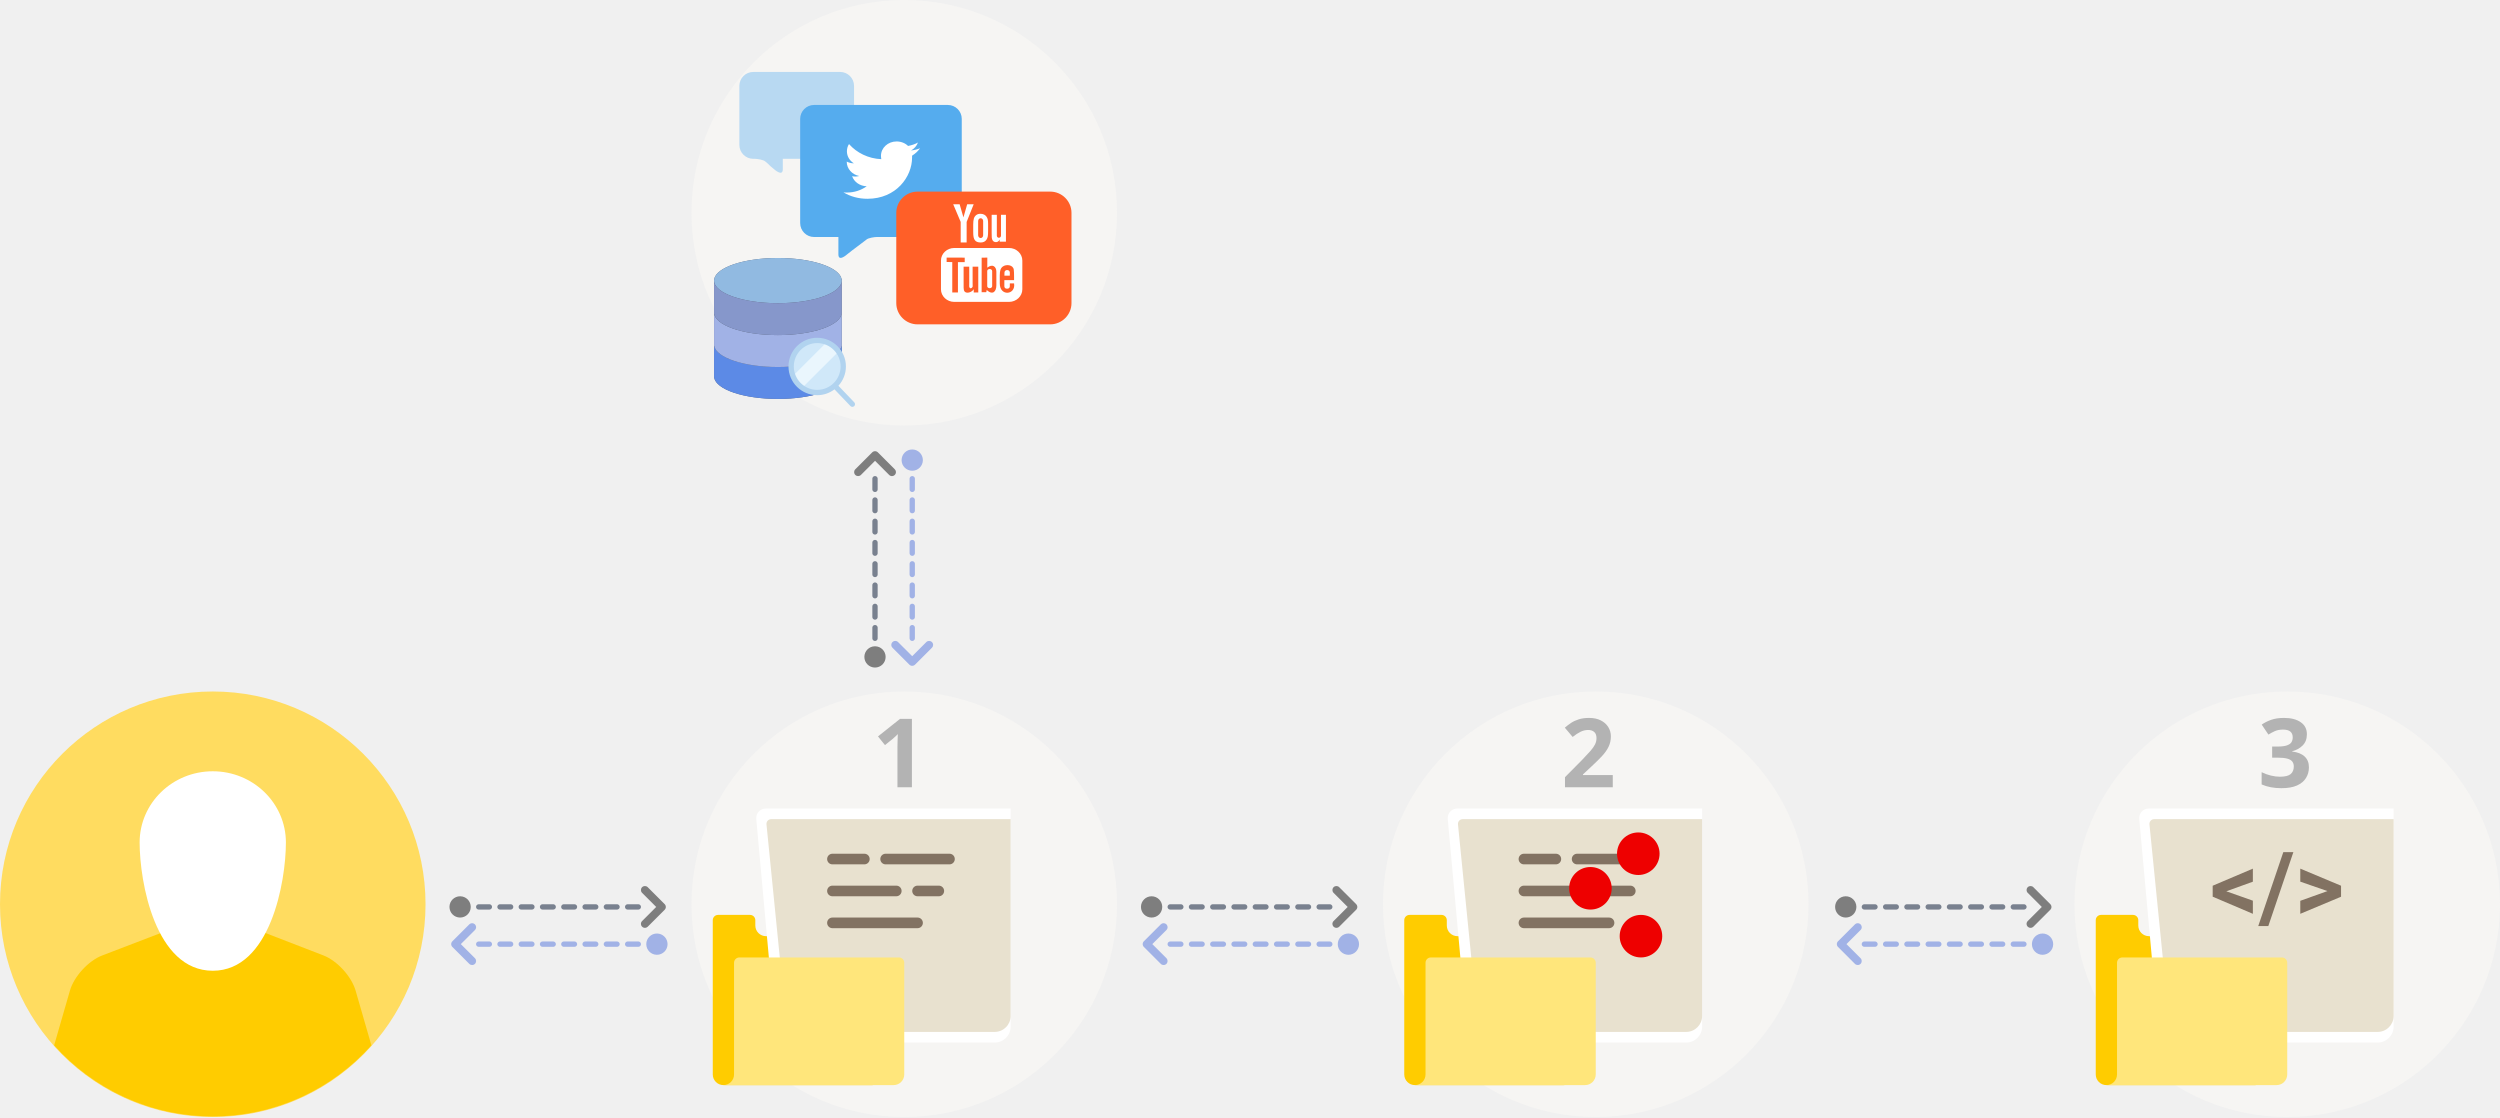
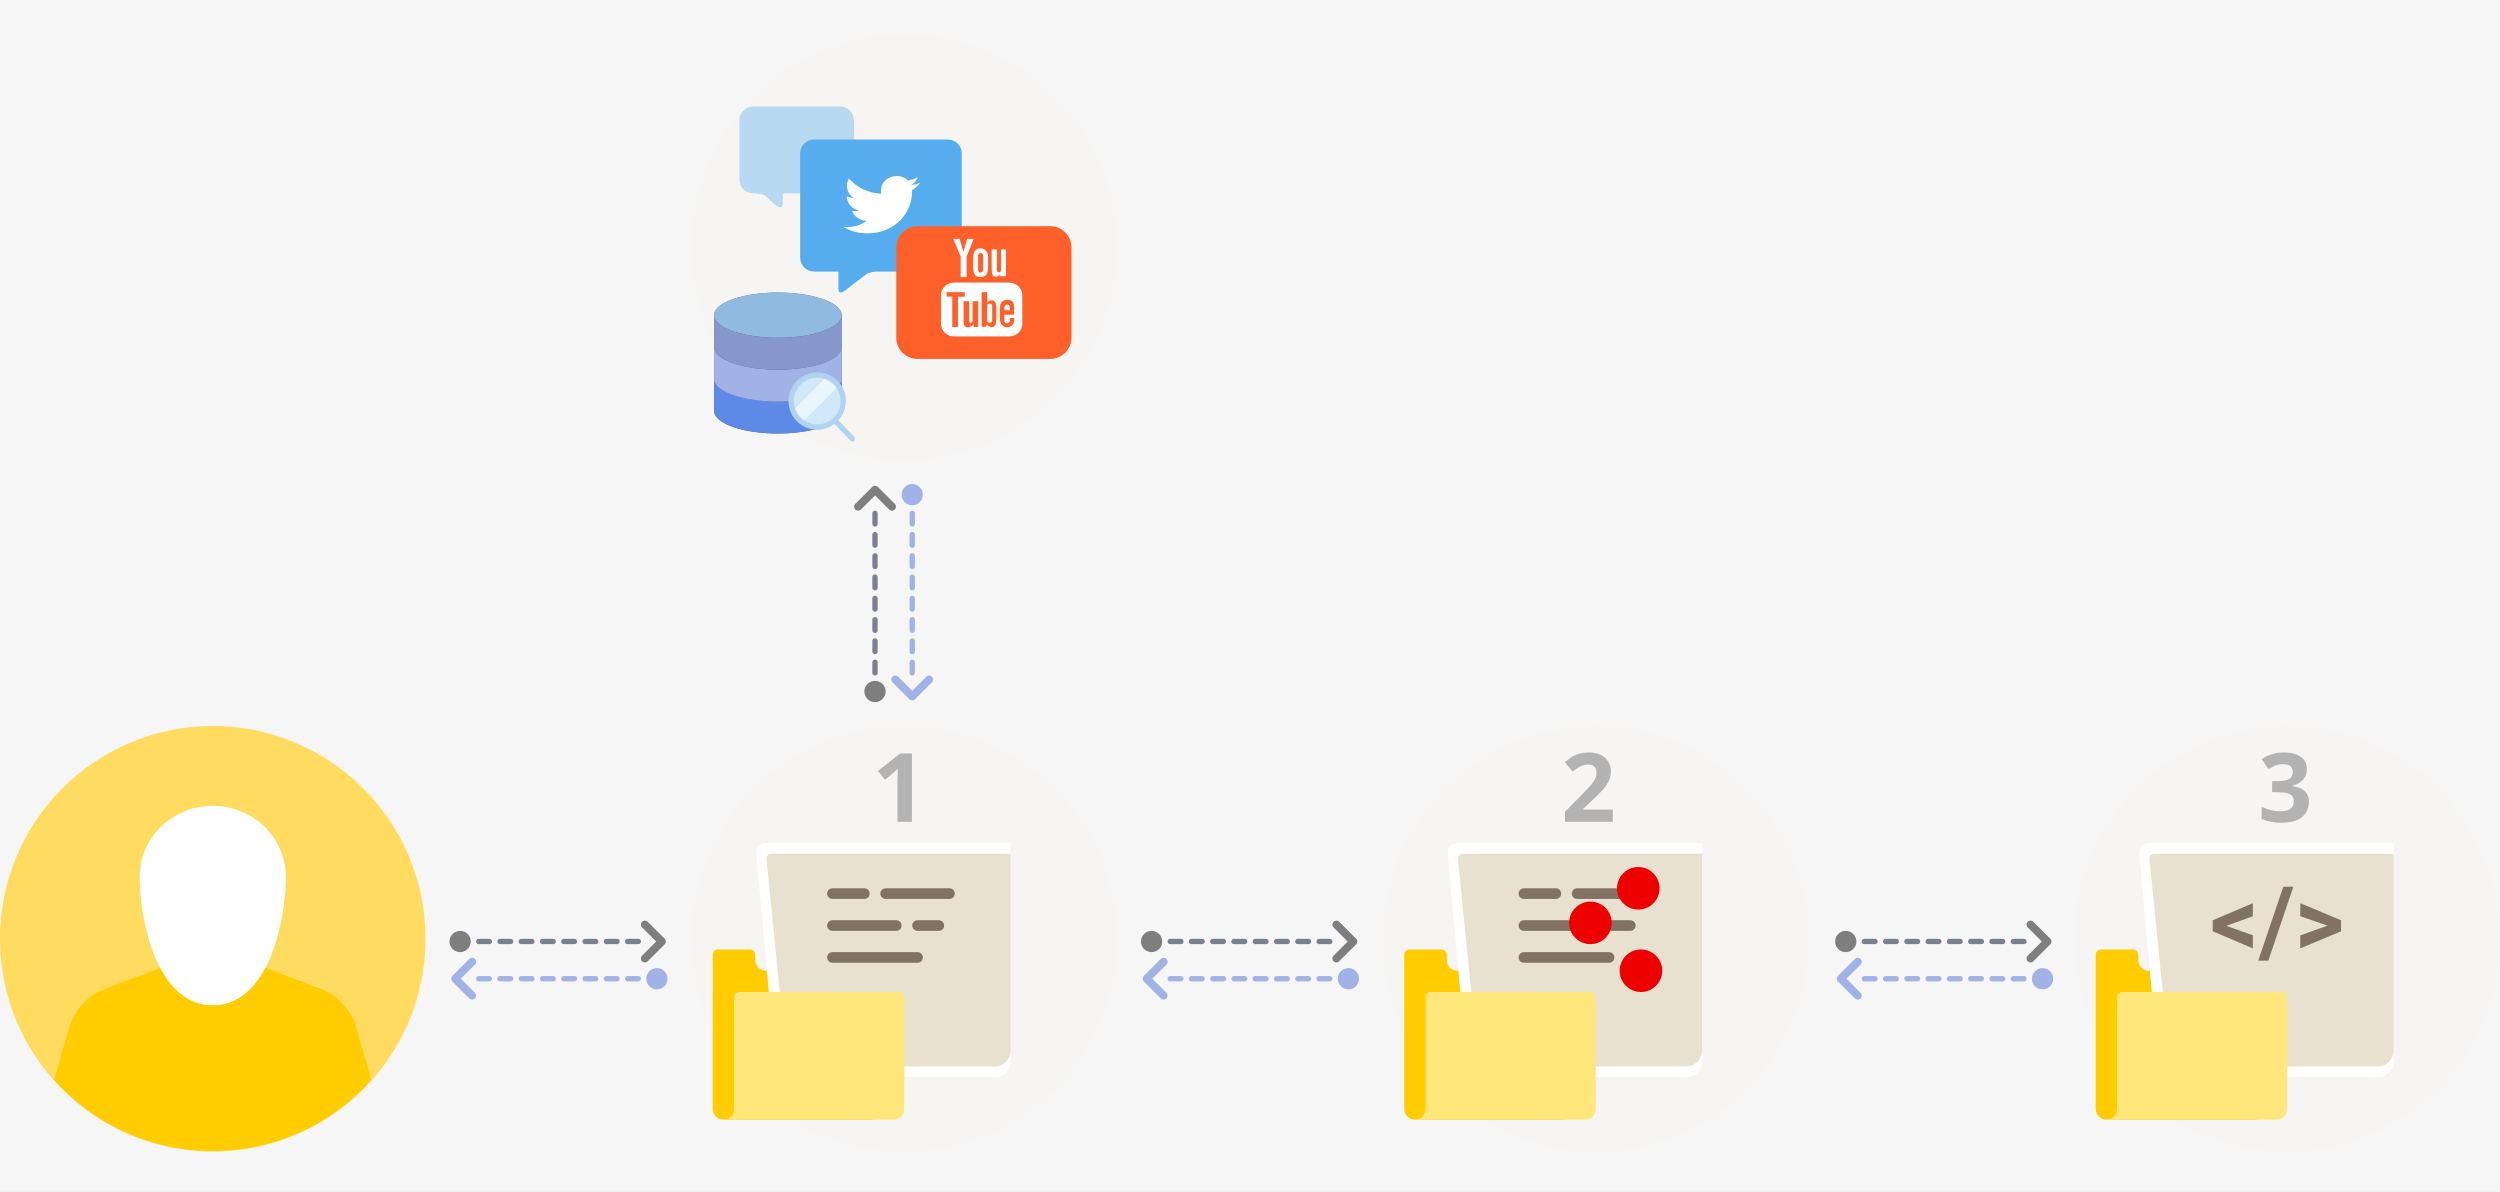
- <svg xmlns="http://www.w3.org/2000/svg" width="940" height="420" viewBox="0 0 940 420">
+ <svg xmlns="http://www.w3.org/2000/svg" width="940" height="448" viewBox="0 0 940 448">
  <g fill="none" fill-rule="evenodd">
-     <g transform="translate(780 260)">
+     <path fill="#FFF" fill-rule="nonzero" opacity=".4" d="M0 0h940v448H0z" />
+     <g transform="translate(780 273)">
      <circle fill="#F6F5F3" fill-rule="nonzero" cx="80" cy="80" r="80" />
      <path d="M28 92h-4v-4a4 4 0 0 0 4 4zM8 92h61.997c1.106 0 2.003.902 2.003 1.993v50.002A4.006 4.006 0 0 1 67.997 148H12.003A4.009 4.009 0 0 1 8 143.995V92zm0-6.002C8 84.895 8.895 84 9.994 84h12.012c1.101 0 1.994.887 1.994 1.998V92H8v-6.002z" fill="#FC0" fill-rule="nonzero" />
      <path d="M24.362 47.98c-.2-2.198 1.428-3.98 3.64-3.98H120v82.003a5.995 5.995 0 0 1-5.997 5.997H32l-7.638-84.02z" fill="#FFF" fill-rule="nonzero" />
      <path d="M28.2 49.997c-.11-1.103.696-1.997 1.807-1.997H120v74.003a6 6 0 0 1-6.007 5.997H36l-7.8-78.003z" fill="#E8E1CF" fill-rule="nonzero" />
      <path d="M16 144v4h-4a4 4 0 0 0 4-4zm0-41.999c0-1.105.905-2.001 2.003-2.001h59.994c1.106 0 2.003.895 2.003 2.001v41.99A4.009 4.009 0 0 1 75.997 148H16v-45.999z" fill="#FFE67B" fill-rule="nonzero" />
-       <text font-family="Roboto-Bold, Roboto" font-size="36" font-weight="bold" fill="#827262">
-         <tspan x="51" y="86">&lt;/&gt;</tspan>
+       <text transform="translate(51 53)" font-size="36" font-family="Roboto-Bold, Roboto" fill="#827262" font-weight="bold">
+         <tspan x="0" y="33">&lt;/&gt;</tspan>
      </text>
    </g>
-     <g transform="translate(520 260)" fill-rule="nonzero">
+     <g transform="translate(520 273)" fill-rule="nonzero">
      <circle fill="#F6F5F3" cx="80" cy="80" r="80" />
      <path d="M28 92h-4v-4a4 4 0 0 0 4 4zM8 92h61.997c1.106 0 2.003.902 2.003 1.993v50.002A4.006 4.006 0 0 1 67.997 148H12.003A4.009 4.009 0 0 1 8 143.995V92zm0-6.002C8 84.895 8.895 84 9.994 84h12.012c1.101 0 1.994.887 1.994 1.998V92H8v-6.002z" fill="#FC0" />
      <path d="M24.362 47.98c-.2-2.198 1.428-3.98 3.64-3.98H120v82.003a5.995 5.995 0 0 1-5.997 5.997H32l-7.638-84.02z" fill="#FFF" />
      <path d="M28.2 49.997c-.11-1.103.696-1.997 1.807-1.997H120v74.003a6 6 0 0 1-6.007 5.997H36l-7.8-78.003z" fill="#E8E1CF" />
      <path d="M16 144v4h-4a4 4 0 0 0 4-4zm0-41.999c0-1.105.905-2.001 2.003-2.001h59.994c1.106 0 2.003.895 2.003 2.001v41.99A4.009 4.009 0 0 1 75.997 148H16v-45.999z" fill="#FFE67B" />
      <path d="M51 75a2 2 0 0 1 1.991-2H77.01c1.1 0 1.991.888 1.991 2a2 2 0 0 1-1.991 2H52.99A1.99 1.99 0 0 1 51 75zm32 0c0-1.105.902-2 2.009-2h7.982a2 2 0 1 1 0 4H85.01A2 2 0 0 1 83 75zM51 63c0-1.105.895-2 1.994-2h12.012c1.101 0 1.994.888 1.994 2 0 1.105-.895 2-1.994 2H52.994A1.992 1.992 0 0 1 51 63zm20 0a2 2 0 0 1 1.991-2H97.01c1.1 0 1.991.888 1.991 2a2 2 0 0 1-1.991 2H72.99A1.99 1.99 0 0 1 71 63zM51 87c0-1.105.89-2 2-2h32c1.105 0 2 .888 2 2 0 1.105-.89 2-2 2H53c-1.105 0-2-.888-2-2z" fill="#827262" />
      <g transform="translate(70 53)" fill="#E00">
        <circle cx="27" cy="39" r="8" />
        <circle cx="8" cy="21" r="8" />
        <circle cx="26" cy="8" r="8" />
      </g>
    </g>
-     <g transform="translate(260 260)" fill-rule="nonzero">
+     <g transform="translate(260 273)" fill-rule="nonzero">
      <circle fill="#F6F5F3" cx="80" cy="80" r="80" />
      <path d="M28 92h-4v-4a4 4 0 0 0 4 4zM8 92h61.997c1.106 0 2.003.902 2.003 1.993v50.002A4.006 4.006 0 0 1 67.997 148H12.003A4.009 4.009 0 0 1 8 143.995V92zm0-6.002C8 84.895 8.895 84 9.994 84h12.012c1.101 0 1.994.887 1.994 1.998V92H8v-6.002z" fill="#FC0" />
      <path d="M24.362 47.98c-.2-2.198 1.428-3.98 3.64-3.98H120v82.003a5.995 5.995 0 0 1-5.997 5.997H32l-7.638-84.02z" fill="#FFF" />
      <path d="M28.2 49.997c-.11-1.103.696-1.997 1.807-1.997H120v74.003a6 6 0 0 1-6.007 5.997H36l-7.8-78.003z" fill="#E8E1CF" />
      <path d="M16 144v4h-4a4 4 0 0 0 4-4zm0-41.999c0-1.105.905-2.001 2.003-2.001h59.994c1.106 0 2.003.895 2.003 2.001v41.99A4.009 4.009 0 0 1 75.997 148H16v-45.999z" fill="#FFE67B" />
      <path d="M51 75a2 2 0 0 1 1.991-2H77.01c1.1 0 1.991.888 1.991 2a2 2 0 0 1-1.991 2H52.99A1.99 1.99 0 0 1 51 75zm32 0c0-1.105.902-2 2.009-2h7.982a2 2 0 1 1 0 4H85.01A2 2 0 0 1 83 75zM51 63c0-1.105.895-2 1.994-2h12.012c1.101 0 1.994.888 1.994 2 0 1.105-.895 2-1.994 2H52.994A1.992 1.992 0 0 1 51 63zm20 0a2 2 0 0 1 1.991-2H97.01c1.1 0 1.991.888 1.991 2a2 2 0 0 1-1.991 2H72.99A1.99 1.99 0 0 1 71 63zM51 87c0-1.105.89-2 2-2h32c1.105 0 2 .888 2 2 0 1.105-.89 2-2 2H53c-1.105 0-2-.888-2-2z" fill="#827262" />
    </g>
-     <g transform="translate(0 260)" fill-rule="nonzero">
+     <g transform="translate(0 273)" fill-rule="nonzero">
      <circle fill="#FFDC60" cx="80" cy="80" r="80" />
      <path d="M139.647 133.051l-5.943-20.589c-1.537-5.324-6.948-11.238-12.093-13.224L94.2 88.644H66.111L38.42 99.256c-5.169 1.982-10.589 7.89-12.124 13.206l-5.943 20.59c14.651 16.381 35.94 26.704 59.647 26.704s44.996-10.323 59.647-26.705" fill="#FC0" />
      <path d="M80 105c21.615 0 27.5-33.421 27.5-48.214S95.187 30 80 30 52.5 41.993 52.5 56.786C52.5 71.579 58.385 105 80 105" fill="#FFF" />
    </g>
-     <g transform="matrix(1 0 0 -1 169 349)">
+     <g transform="matrix(1 0 0 -1 169 362)">
      <path d="M81.352 7.983a1.49 1.49 0 0 0-.439-1.055l-6.37-6.37a1.504 1.504 0 0 0-2.56 1.061c0 .398.157.78.438 1.06l5.307 5.306-5.307 5.307a1.504 1.504 0 0 0 .004 2.118c.59.59 1.534.587 2.118.003l6.37-6.37a1.49 1.49 0 0 0 .435-1.054l.004-.006z" fill="#7E7E7E" fill-rule="nonzero" />
      <path d="M11 8h60" stroke="#79818F" stroke-width="2" stroke-linecap="round" stroke-dasharray="4,4" />
      <circle fill="#7E7E7E" fill-rule="nonzero" cx="4" cy="8" r="4" />
    </g>
-     <g transform="matrix(-1 0 0 1 251 347)">
+     <g transform="matrix(-1 0 0 1 251 360)">
      <path d="M81.352 7.983a1.49 1.49 0 0 0-.439-1.055l-6.37-6.37a1.504 1.504 0 0 0-2.56 1.061c0 .398.157.78.438 1.06l5.307 5.306-5.307 5.307a1.504 1.504 0 0 0 .004 2.118c.59.59 1.534.587 2.118.003l6.37-6.37a1.49 1.49 0 0 0 .435-1.054l.004-.006z" fill="#A1B2E6" fill-rule="nonzero" />
      <path d="M11 8h60" stroke="#A1B2E6" stroke-width="2" stroke-linecap="round" stroke-dasharray="4,4" />
      <circle fill="#A1B2E6" fill-rule="nonzero" cx="4" cy="8" r="4" />
    </g>
-     <g transform="matrix(0 -1 -1 0 337 251)">
+     <g transform="matrix(0 -1 -1 0 337 264)">
      <path d="M81.352 7.983a1.49 1.49 0 0 0-.439-1.055l-6.37-6.37a1.504 1.504 0 0 0-2.56 1.061c0 .398.157.78.438 1.06l5.307 5.306-5.307 5.307a1.504 1.504 0 0 0 .004 2.118c.59.59 1.534.587 2.118.003l6.37-6.37a1.49 1.49 0 0 0 .435-1.054l.004-.006z" fill="#7E7E7E" fill-rule="nonzero" />
      <path d="M11 8h60" stroke="#79818F" stroke-width="2" stroke-linecap="round" stroke-dasharray="4,4" />
      <circle fill="#7E7E7E" fill-rule="nonzero" cx="4" cy="8" r="4" />
    </g>
-     <g transform="matrix(0 1 1 0 335 169)">
+     <g transform="matrix(0 1 1 0 335 182)">
      <path d="M81.352 7.983a1.49 1.49 0 0 0-.439-1.055l-6.37-6.37a1.504 1.504 0 0 0-2.56 1.061c0 .398.157.78.438 1.06l5.307 5.306-5.307 5.307a1.504 1.504 0 0 0 .004 2.118c.59.59 1.534.587 2.118.003l6.37-6.37a1.49 1.49 0 0 0 .435-1.054l.004-.006z" fill="#A1B2E6" fill-rule="nonzero" />
      <path d="M11 8h60" stroke="#A1B2E6" stroke-width="2" stroke-linecap="round" stroke-dasharray="4,4" />
      <circle fill="#A1B2E6" fill-rule="nonzero" cx="4" cy="8" r="4" />
    </g>
-     <g transform="matrix(-1 0 0 1 511 347)">
+     <g transform="matrix(-1 0 0 1 511 360)">
      <path d="M81.352 7.983a1.49 1.49 0 0 0-.439-1.055l-6.37-6.37a1.504 1.504 0 0 0-2.56 1.061c0 .398.157.78.438 1.06l5.307 5.306-5.307 5.307a1.504 1.504 0 0 0 .004 2.118c.59.59 1.534.587 2.118.003l6.37-6.37a1.49 1.49 0 0 0 .435-1.054l.004-.006z" fill="#A1B2E6" fill-rule="nonzero" />
      <path d="M11 8h60" stroke="#A1B2E6" stroke-width="2" stroke-linecap="round" stroke-dasharray="4,4" />
      <circle fill="#A1B2E6" fill-rule="nonzero" cx="4" cy="8" r="4" />
    </g>
-     <g transform="matrix(1 0 0 -1 429 349)">
+     <g transform="matrix(1 0 0 -1 429 362)">
      <path d="M81.352 7.983a1.49 1.49 0 0 0-.439-1.055l-6.37-6.37a1.504 1.504 0 0 0-2.56 1.061c0 .398.157.78.438 1.06l5.307 5.306-5.307 5.307a1.504 1.504 0 0 0 .004 2.118c.59.59 1.534.587 2.118.003l6.37-6.37a1.49 1.49 0 0 0 .435-1.054l.004-.006z" fill="#7E7E7E" fill-rule="nonzero" />
      <path d="M11 8h60" stroke="#79818F" stroke-width="2" stroke-linecap="round" stroke-dasharray="4,4" />
      <circle fill="#7E7E7E" fill-rule="nonzero" cx="4" cy="8" r="4" />
    </g>
-     <g transform="matrix(-1 0 0 1 772 347)">
+     <g transform="matrix(-1 0 0 1 772 360)">
      <path d="M81.352 7.983a1.49 1.49 0 0 0-.439-1.055l-6.37-6.37a1.504 1.504 0 0 0-2.56 1.061c0 .398.157.78.438 1.06l5.307 5.306-5.307 5.307a1.504 1.504 0 0 0 .004 2.118c.59.59 1.534.587 2.118.003l6.37-6.37a1.49 1.49 0 0 0 .435-1.054l.004-.006z" fill="#A1B2E6" fill-rule="nonzero" />
      <path d="M11 8h60" stroke="#A1B2E6" stroke-width="2" stroke-linecap="round" stroke-dasharray="4,4" />
      <circle fill="#A1B2E6" fill-rule="nonzero" cx="4" cy="8" r="4" />
    </g>
-     <g transform="matrix(1 0 0 -1 690 349)">
+     <g transform="matrix(1 0 0 -1 690 362)">
      <path d="M81.352 7.983a1.49 1.49 0 0 0-.439-1.055l-6.37-6.37a1.504 1.504 0 0 0-2.56 1.061c0 .398.157.78.438 1.06l5.307 5.306-5.307 5.307a1.504 1.504 0 0 0 .004 2.118c.59.59 1.534.587 2.118.003l6.37-6.37a1.49 1.49 0 0 0 .435-1.054l.004-.006z" fill="#7E7E7E" fill-rule="nonzero" />
      <path d="M11 8h60" stroke="#79818F" stroke-width="2" stroke-linecap="round" stroke-dasharray="4,4" />
      <circle fill="#7E7E7E" fill-rule="nonzero" cx="4" cy="8" r="4" />
    </g>
-     <circle fill="#F6F5F3" fill-rule="nonzero" cx="340" cy="80" r="80" />
+     <circle fill="#F6F5F3" fill-rule="nonzero" cx="340" cy="93" r="80" />
    <g fill-rule="nonzero">
-       <g transform="translate(268 97)">
+       <g transform="translate(268 110)">
        <path d="M48.446 8c-.731-4.462-11.175-8-23.955-8C11.711 0 1.267 3.538.535 8H.491v37h.045c.731 4.461 11.175 8 23.955 8 12.78 0 23.224-3.539 23.955-8h.045V8h-.045z" fill="#545E73" />
        <path d="M24.491 41c-13.255 0-24-3.806-24-8.5V45h.045c.731 4.461 11.175 8 23.955 8 12.78 0 23.224-3.539 23.955-8h.045V32.5c0 4.694-10.745 8.5-24 8.5zm-24-9v.5c0-.168.018-.334.045-.5H.491zm47.955 0c.027.166.045.332.045.5V32h-.045z" fill="#5C8AE6" />
        <path d="M24.491 29c-13.255 0-24-3.806-24-8.5V33h.045c.731 4.461 11.175 8 23.955 8 12.78 0 23.224-3.539 23.955-8h.045V20.5c0 4.694-10.745 8.5-24 8.5zm-24-9v.5c0-.168.018-.334.045-.5H.491zm47.955 0c.027.166.045.332.045.5V20h-.045z" fill="#A1B2E6" />
        <ellipse fill="#91BAE1" cx="24.491" cy="8.5" rx="24" ry="8.5" />
        <path d="M24.491 17c-13.255 0-24-3.806-24-8.5V21h.045c.731 4.461 11.175 8 23.955 8 12.78 0 23.224-3.539 23.955-8h.045V8.5c0 4.694-10.745 8.5-24 8.5zm-24-9v.5c0-.168.018-.334.045-.5H.491zm47.955 0c.027.166.045.332.045.5V8h-.045z" fill="#8697CB" />
      </g>
-       <g transform="translate(296 127)">
+       <g transform="translate(296 140)">
        <circle fill="#D0E8F9" cx="11.268" cy="10.796" r="9.796" />
        <path d="M14.821 1.674L2.147 14.348a9.823 9.823 0 0 0 3.495 4.459L19.28 5.17a9.818 9.818 0 0 0-4.459-3.496z" fill="#EAF6FD" />
        <path d="M25.213 24.291l-5.97-6.244a10.74 10.74 0 0 0 2.82-7.251C22.064 4.843 17.221 0 11.268 0S.472 4.843.472 10.796c0 5.953 4.843 10.796 10.796 10.796 2.442 0 4.689-.824 6.499-2.196l6.001 6.276a.997.997 0 0 0 1.414.032.999.999 0 0 0 .031-1.413zM2.472 10.796C2.472 5.946 6.418 2 11.268 2s8.796 3.946 8.796 8.796-3.946 8.796-8.796 8.796-8.796-3.946-8.796-8.796z" fill="#B1D3EF" />
      </g>
    </g>
    <g fill-rule="nonzero">
-       <path d="M315.891 27.051h-32.665c-2.874 0-5.226 2.352-5.226 5.227V54.49c0 2.874 2.352 5.226 5.226 5.226h.654c.718 0 3.266.327 3.92 1.046 1.96 1.567.522.653 3.266 2.874-.065-.065 3.266 3.005 3.266 0v-3.92h21.56c2.874 0 5.226-2.352 5.226-5.226V32.278c0-2.875-2.352-5.227-5.227-5.227z" fill="#B8D9F2" />
-       <path d="M306.092 39.464h50.304c2.874 0 5.226 2.352 5.226 5.226v39.198c0 2.875-2.351 5.227-5.226 5.227h-26.785c-.719 0-3.267.326-3.92 1.045-1.96 1.568-4.443 3.267-7.187 5.488.066-.065-3.266 3.005-3.266 0v-6.533h-9.146c-2.875 0-5.227-2.352-5.227-5.227V44.69c0-2.874 2.352-5.226 5.227-5.226z" fill="#55ACEE" />
-       <path d="M345.943 55.731c-1.045.457-2.221.719-3.397.85a5.591 5.591 0 0 0 2.613-3.006c-1.11.653-2.417 1.045-3.724 1.307-1.045-1.046-2.613-1.699-4.311-1.699-3.267 0-5.88 2.417-5.88 5.422 0 .458.065.85.13 1.242-4.899-.196-9.276-2.417-12.15-5.684-.523.784-.785 1.764-.785 2.744 0 1.895 1.046 3.528 2.614 4.508-.98 0-1.895-.262-2.679-.654v.066c0 2.613 2.025 4.834 4.704 5.357-.513.13-1.04.195-1.568.196-.392 0-.719-.066-1.11-.13.718 2.155 2.94 3.723 5.487 3.788a12.682 12.682 0 0 1-7.317 2.352c-.457 0-.915 0-1.437-.065 2.613 1.568 5.684 2.417 9.015 2.417 10.845 0 16.79-8.297 16.79-15.483v-.719c1.241-.784 2.221-1.698 3.005-2.809z" fill="#FFF" />
+       <path d="M315.891 40.051h-32.665c-2.874 0-5.226 2.352-5.226 5.227V67.49c0 2.874 2.352 5.226 5.226 5.226h.654c.718 0 3.266.327 3.92 1.046 1.96 1.567.522.653 3.266 2.874-.065-.065 3.266 3.005 3.266 0v-3.92h21.56c2.874 0 5.226-2.352 5.226-5.226V45.278c0-2.875-2.352-5.227-5.227-5.227z" fill="#B8D9F2" />
+       <path d="M306.092 52.464h50.304c2.874 0 5.226 2.352 5.226 5.226v39.198c0 2.875-2.351 5.227-5.226 5.227h-26.785c-.719 0-3.267.326-3.92 1.045-1.96 1.568-4.443 3.267-7.187 5.488.066-.065-3.266 3.005-3.266 0v-6.533h-9.146c-2.875 0-5.227-2.352-5.227-5.227V57.69c0-2.874 2.352-5.226 5.227-5.226z" fill="#55ACEE" />
+       <path d="M345.943 68.731c-1.045.457-2.221.719-3.397.85a5.591 5.591 0 0 0 2.613-3.006c-1.11.653-2.417 1.045-3.724 1.307-1.045-1.046-2.613-1.699-4.311-1.699-3.267 0-5.88 2.417-5.88 5.422 0 .458.065.85.13 1.242-4.899-.196-9.276-2.417-12.15-5.684-.523.784-.785 1.764-.785 2.744 0 1.895 1.046 3.528 2.614 4.508-.98 0-1.895-.262-2.679-.654v.066c0 2.613 2.025 4.834 4.704 5.357-.513.13-1.04.195-1.568.196-.392 0-.719-.066-1.11-.13.718 2.155 2.94 3.723 5.487 3.788a12.682 12.682 0 0 1-7.317 2.352c-.457 0-.915 0-1.437-.065 2.613 1.568 5.684 2.417 9.015 2.417 10.845 0 16.79-8.297 16.79-15.483v-.719c1.241-.784 2.221-1.698 3.005-2.809z" fill="#FFF" />
    </g>
    <g fill-rule="nonzero">
-       <path d="M394.895 72.047h-49.91c-4.392 0-7.985 3.593-7.985 7.985v33.938c0 4.392 3.593 7.986 7.986 7.986h49.908c4.392 0 7.986-3.594 7.986-7.986V80.032c0-4.392-3.593-7.985-7.985-7.985z" fill="#FF5F28" />
-       <path d="M379.681 103.654h-2.016l.01-1.17a.95.95 0 0 1 .95-.945h.129a.95.95 0 0 1 .95.945l-.023 1.17zm-7.558-2.508c-.51 0-.929.344-.929.765v5.691c0 .42.419.762.929.762.513 0 .932-.342.932-.762v-5.692c0-.42-.419-.764-.932-.764zm12.272-3.183v10.827c0 2.597-2.252 4.722-5.005 4.722h-20.58c-2.755 0-5.006-2.125-5.006-4.722V97.963c0-2.597 2.251-4.723 5.005-4.723h20.581c2.753 0 5.005 2.126 5.005 4.723zm-24.213 12.003l-.001-11.405h2.55v-1.69l-6.8-.01v1.66l2.123.007v11.437h2.128v.001zm7.647-9.706h-2.127v6.09c0 .881.053 1.322-.003 1.477-.173.472-.95.973-1.253.05-.052-.16-.006-.648-.007-1.486l-.01-6.131h-2.115l.007 6.034c.001.926-.02 1.615.007 1.93.052.553.033 1.199.548 1.566.956.69 2.79-.102 3.25-1.088l-.005 1.258 1.708.002v-9.702zm6.805 6.974l-.004-5.07c-.002-1.932-1.447-3.089-3.41-1.525l.01-3.77-2.126.004-.01 13.007 1.747-.026.159-.81c2.234 2.05 3.638.646 3.634-1.81zm6.658-.672l-1.596.008-.003.217v.89a.87.87 0 0 1-.872.864h-.312a.87.87 0 0 1-.873-.864v-2.342h3.653v-1.375c0-1.004-.026-2.008-.11-2.582-.26-1.817-2.81-2.106-4.099-1.176-.405.291-.713.68-.894 1.203-.18.523-.27 1.235-.27 2.142v3.023c0 5.023 6.103 4.313 5.376-.008zm-8.182-16.409c.11.267.28.483.512.647.228.16.52.241.87.241.307 0 .579-.083.815-.254.236-.17.435-.424.597-.763l-.04.835h2.37V80.775h-1.866v7.848a.778.778 0 0 1-1.556 0v-7.848h-1.947v6.801c0 .866.015 1.444.041 1.737.028.291.095.57.204.84zm-7.185-5.695c0-.968.081-1.723.241-2.268a2.53 2.53 0 0 1 .872-1.309c.419-.33.956-.496 1.607-.496.548 0 1.019.108 1.412.319.393.212.698.487.909.827.216.34.36.691.44 1.05.08.363.118.913.118 1.651v2.55c0 .936-.038 1.624-.11 2.061-.07.436-.23.853-.467 1.225-.218.36-.535.651-.913.838-.374.182-.802.27-1.287.27-.54 0-.996-.074-1.37-.23a1.88 1.88 0 0 1-.874-.7c-.21-.31-.357-.688-.445-1.13-.09-.441-.132-1.104-.132-1.988v-2.67h-.001zm1.857 4.006c0 .57.425 1.037.943 1.037.517 0 .94-.466.94-1.037v-5.368c0-.57-.423-1.037-.94-1.037-.518 0-.943.466-.943 1.037v5.368zm-6.562 2.71h2.237l.002-7.733 2.643-6.625h-2.446l-1.406 4.921-1.425-4.934h-2.42l2.811 6.642.004 7.73v-.001z" fill="#FFF" />
+       <path d="M394.895 85.047h-49.91c-4.392 0-7.985 3.593-7.985 7.985v33.938c0 4.392 3.593 7.986 7.986 7.986h49.908c4.392 0 7.986-3.594 7.986-7.986V93.032c0-4.392-3.593-7.985-7.985-7.985z" fill="#FF5F28" />
+       <path d="M379.681 116.654h-2.016l.01-1.17a.95.95 0 0 1 .95-.945h.129a.95.95 0 0 1 .95.945l-.023 1.17zm-7.558-2.508c-.51 0-.929.344-.929.765v5.691c0 .42.419.762.929.762.513 0 .932-.342.932-.762v-5.692c0-.42-.419-.764-.932-.764zm12.272-3.183v10.827c0 2.597-2.252 4.722-5.005 4.722h-20.58c-2.755 0-5.006-2.125-5.006-4.722v-10.827c0-2.597 2.251-4.723 5.005-4.723h20.581c2.753 0 5.005 2.126 5.005 4.723zm-24.213 12.003l-.001-11.405h2.55v-1.69l-6.8-.01v1.66l2.123.007v11.437h2.128v.001zm7.647-9.706h-2.127v6.09c0 .881.053 1.322-.003 1.477-.173.472-.95.973-1.253.05-.052-.16-.006-.648-.007-1.486l-.01-6.131h-2.115l.007 6.034c.001.926-.02 1.615.007 1.93.052.553.033 1.199.548 1.566.956.69 2.79-.102 3.25-1.088l-.005 1.258 1.708.002v-9.702zm6.805 6.974l-.004-5.07c-.002-1.932-1.447-3.089-3.41-1.525l.01-3.77-2.126.004-.01 13.007 1.747-.026.159-.81c2.234 2.05 3.638.646 3.634-1.81zm6.658-.672l-1.596.008-.003.217v.89a.87.87 0 0 1-.872.864h-.312a.87.87 0 0 1-.873-.864v-2.342h3.653v-1.375c0-1.004-.026-2.008-.11-2.582-.26-1.817-2.81-2.106-4.099-1.176-.405.291-.713.68-.894 1.203-.18.523-.27 1.235-.27 2.142v3.023c0 5.023 6.103 4.313 5.376-.008zm-8.182-16.409c.11.267.28.483.512.647.228.16.52.241.87.241.307 0 .579-.083.815-.254.236-.17.435-.424.597-.763l-.04.835h2.37V93.775h-1.866v7.848a.778.778 0 0 1-1.556 0v-7.848h-1.947v6.801c0 .866.015 1.444.041 1.737.028.291.095.57.204.84zm-7.185-5.695c0-.968.081-1.723.241-2.268a2.53 2.53 0 0 1 .872-1.309c.419-.33.956-.496 1.607-.496.548 0 1.019.108 1.412.319.393.212.698.487.909.827.216.34.36.691.44 1.05.08.363.118.913.118 1.651v2.55c0 .936-.038 1.624-.11 2.061-.07.436-.23.853-.467 1.225-.218.36-.535.651-.913.838-.374.182-.802.27-1.287.27-.54 0-.996-.074-1.37-.23a1.88 1.88 0 0 1-.874-.7c-.21-.31-.357-.688-.445-1.13-.09-.441-.132-1.104-.132-1.988v-2.67h-.001zm1.857 4.006c0 .57.425 1.037.943 1.037.517 0 .94-.466.94-1.037v-5.368c0-.57-.423-1.037-.94-1.037-.518 0-.943.466-.943 1.037v5.368zm-6.562 2.71h2.237l.002-7.733 2.643-6.625h-2.446l-1.406 4.921-1.425-4.934h-2.42l2.811 6.642.004 7.73v-.001z" fill="#FFF" />
    </g>
    <text fill="#B3B3B3" font-family="ChalkboardSE-Bold, Chalkboard SE" font-size="36" font-weight="bold">
-       <tspan x="328" y="296">1</tspan>
+       <tspan x="328" y="309">1</tspan>
    </text>
    <text fill="#B3B3B3" font-family="ChalkboardSE-Bold, Chalkboard SE" font-size="36" font-weight="bold">
-       <tspan x="587" y="296">2</tspan>
+       <tspan x="587" y="309">2</tspan>
    </text>
    <text fill="#B3B3B3" font-family="ChalkboardSE-Bold, Chalkboard SE" font-size="36" font-weight="bold">
-       <tspan x="849" y="296">3</tspan>
+       <tspan x="849" y="309">3</tspan>
    </text>
  </g>
</svg>
